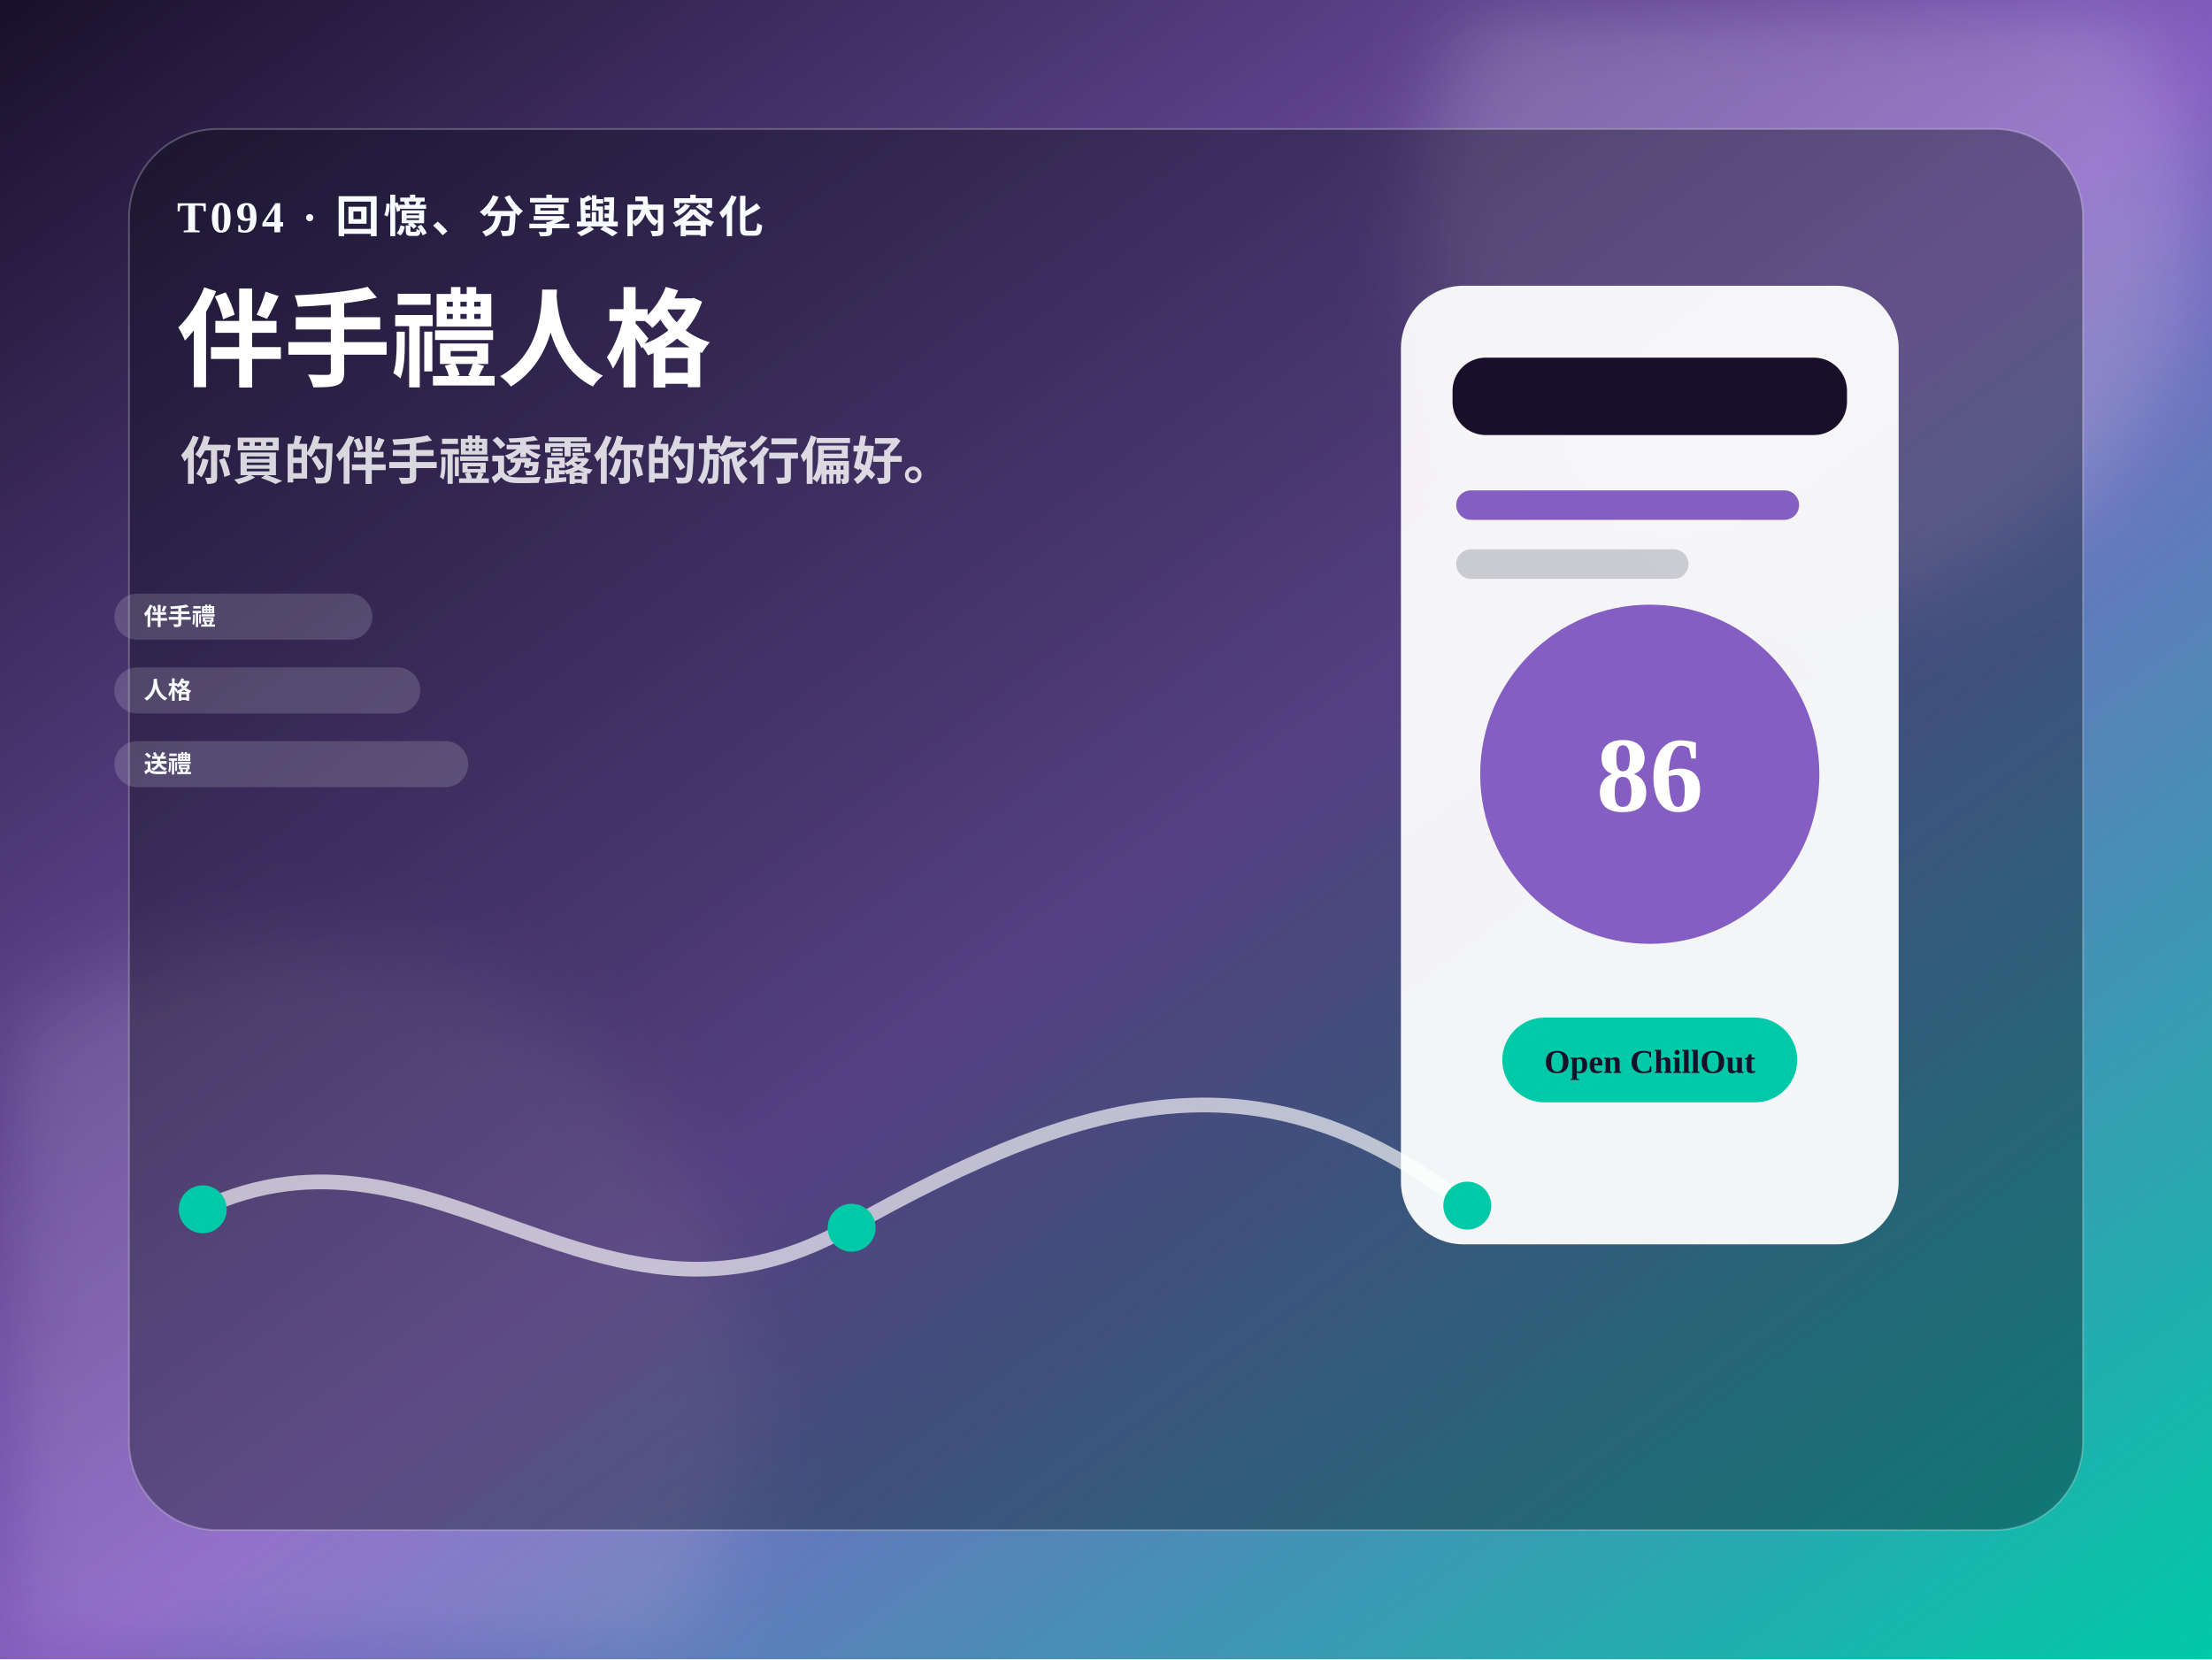
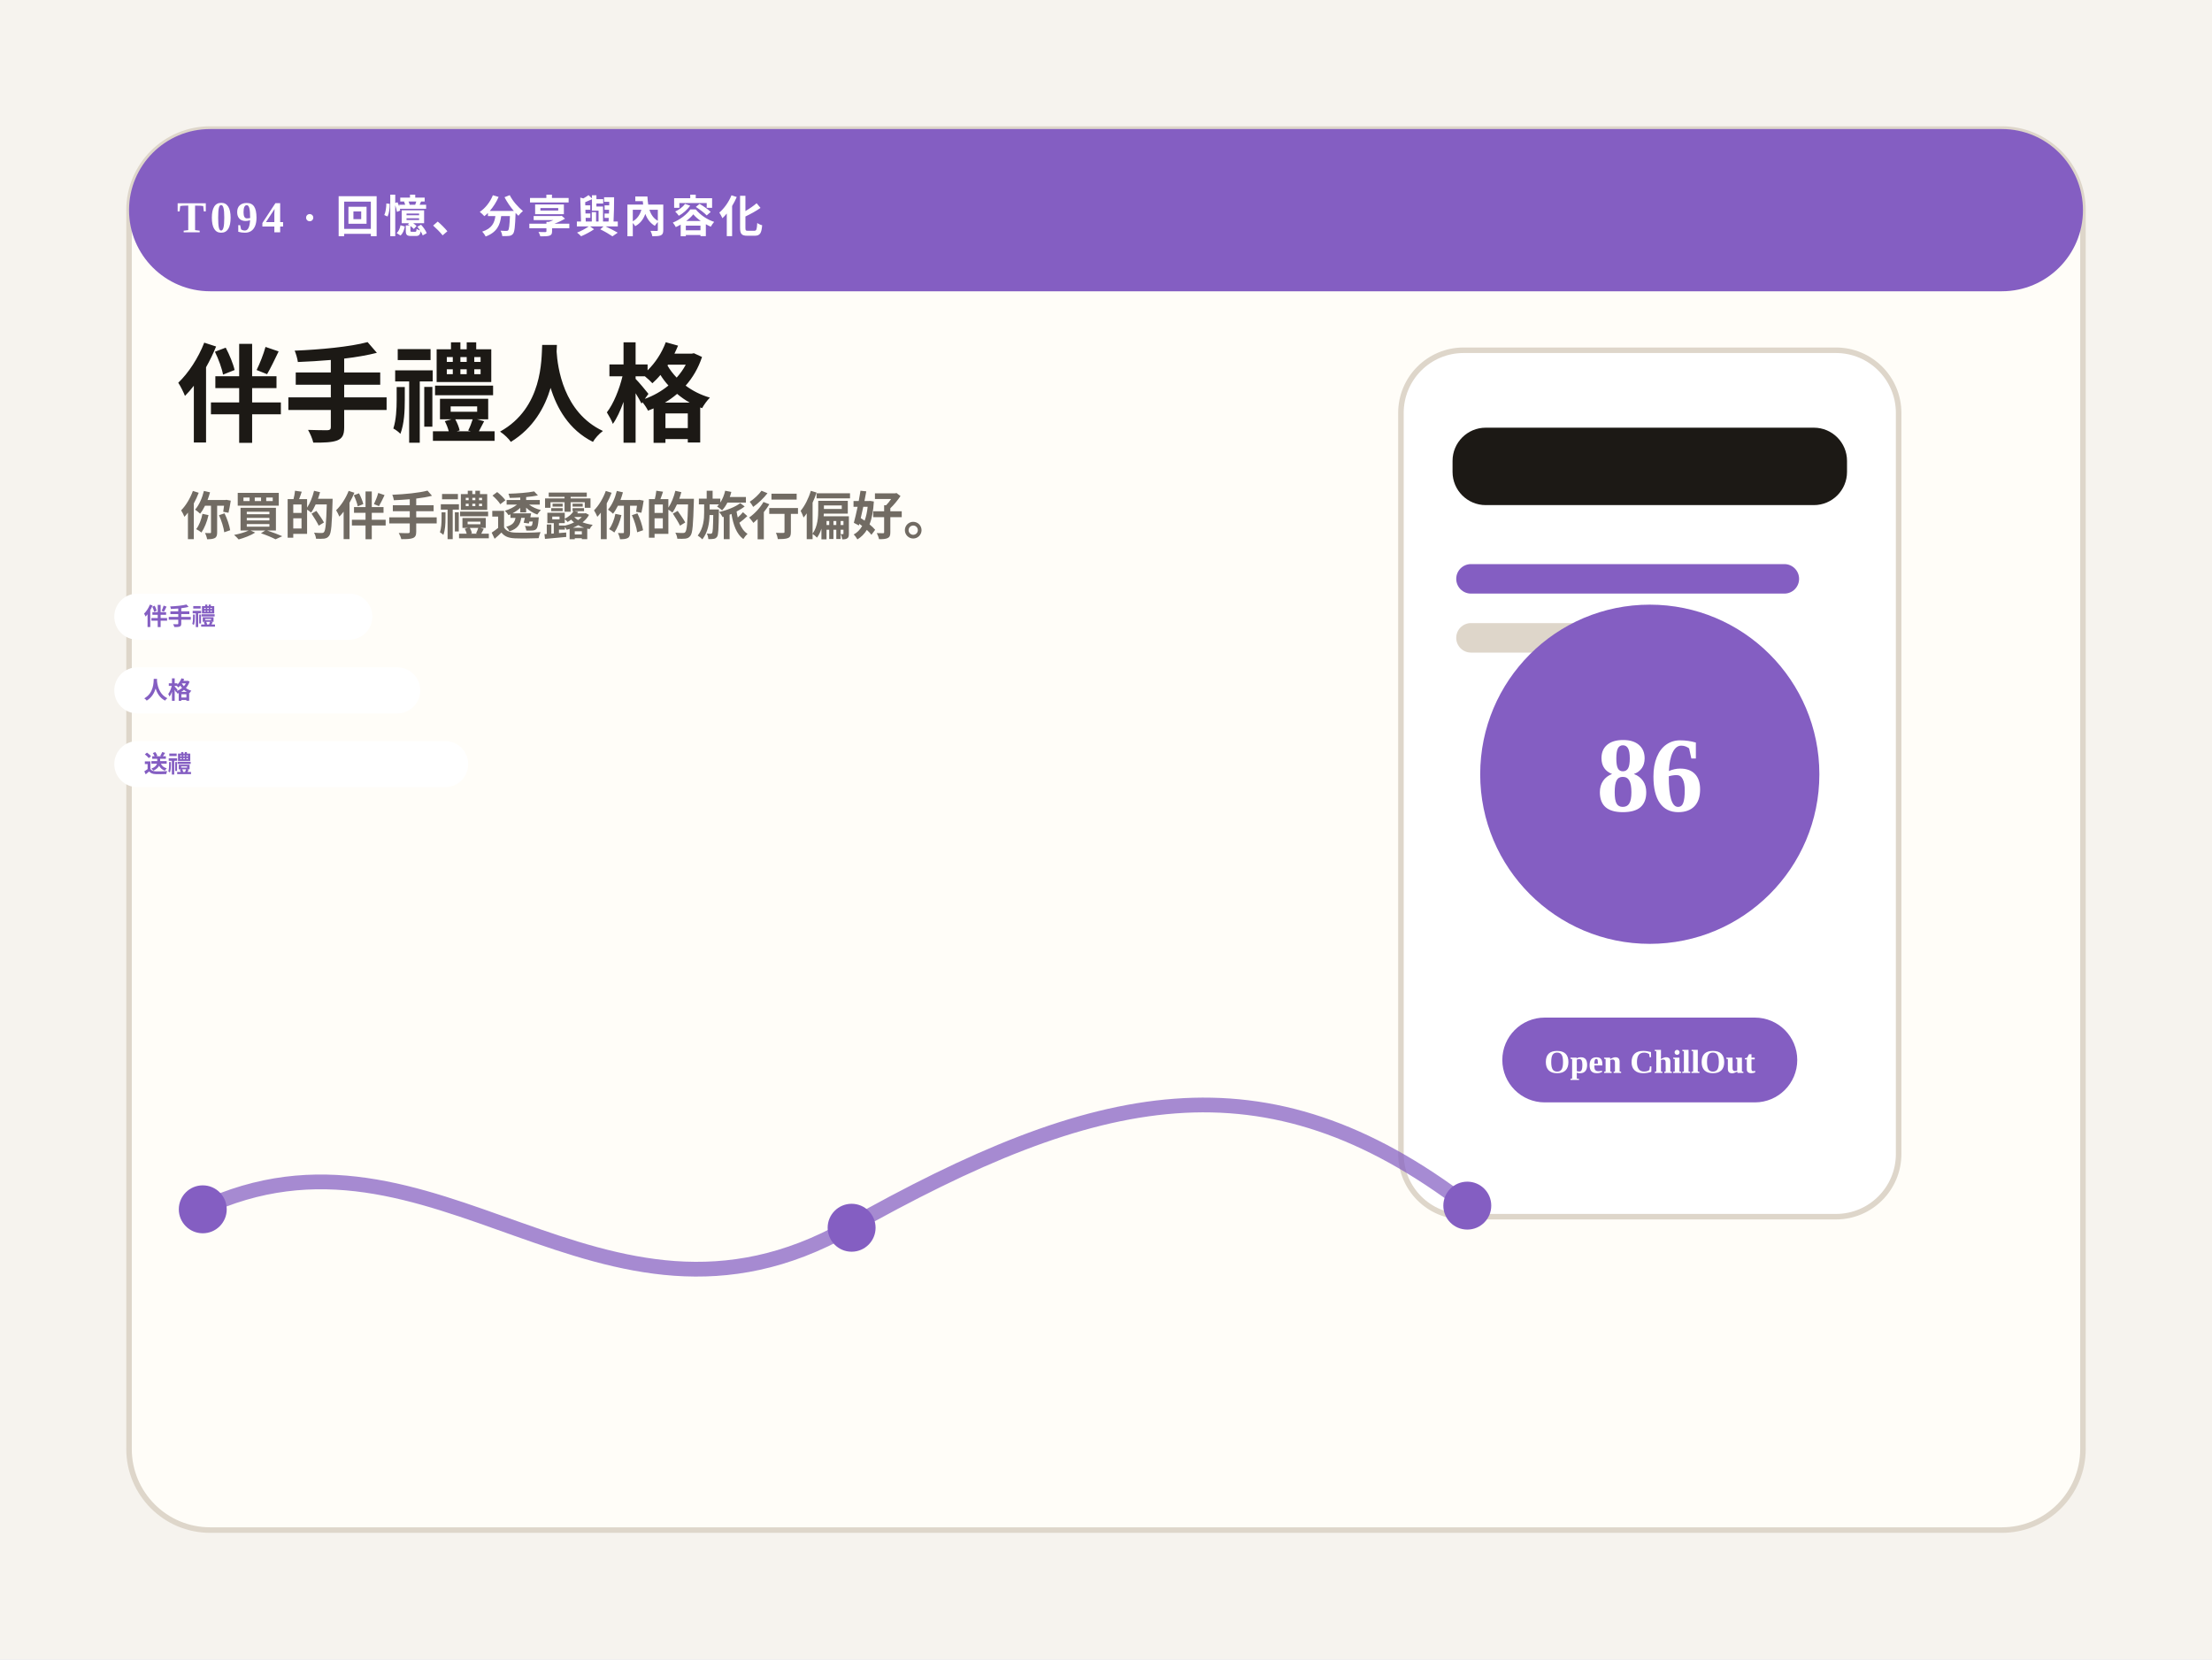
<svg xmlns="http://www.w3.org/2000/svg" width="1200" height="900" viewBox="0 0 1200 900" role="img" aria-label="伴手禮人格">
-   <defs>
-     <linearGradient id="bg" x1="0" y1="0" x2="1" y2="1">
-       <stop offset="0" stop-color="#18102A" />
-       <stop offset=".52" stop-color="#845EC2" />
-       <stop offset="1" stop-color="#00C9A7" />
-     </linearGradient>
-     <filter id="soft" x="-20%" y="-20%" width="140%" height="140%">
-       <feGaussianBlur stdDeviation="22" />
-     </filter>
-   </defs>
-   <rect width="1200" height="900" fill="url(#bg)" />
-   <circle cx="980" cy="120" r="210" fill="rgba(255,255,255,.18)" filter="url(#soft)" />
-   <circle cx="155" cy="760" r="250" fill="rgba(255,255,255,.12)" filter="url(#soft)" />
-   <rect x="70" y="70" width="1060" height="760" rx="48" fill="rgba(8,14,24,.38)" stroke="rgba(255,255,255,.24)" />
-   <text x="96" y="126" font-size="24" fill="#F8FBFF" font-weight="800" letter-spacing="2">T094 · 回憶、分享與內容化</text>
-   <text x="96" y="205" font-size="58" fill="#FFFFFF" font-weight="900">伴手禮人格</text>
-   <text x="98" y="260" font-size="28" fill="rgba(255,255,255,.82)" font-weight="700">你買的伴手禮透露你的旅行偏好。</text>
-   <rect x="760" y="155" width="270" height="520" rx="34" fill="rgba(255,255,255,.94)" />
-   <rect x="788" y="194" width="214" height="42" rx="18" fill="#18102A" />
-   <rect x="790" y="266" width="186" height="16" rx="8" fill="#845EC2" />
-   <rect x="790" y="298" width="126" height="16" rx="8" fill="rgba(9,20,34,.18)" />
+   <rect width="1200" height="900" fill="#F6F3EE" />
+   <rect x="70" y="70" width="1060" height="760" rx="44" fill="#FFFDF8" stroke="#DED6CA" stroke-width="3" />
+   <rect x="70" y="70" width="1060" height="88" rx="44" fill="#845EC2" />
+   <text x="96" y="126" font-size="24" fill="#FFFFFF" font-weight="850" letter-spacing="2">T094 · 回憶、分享與內容化</text>
+   <text x="96" y="235" font-size="58" fill="#1C1915" font-weight="900">伴手禮人格</text>
+   <text x="98" y="290" font-size="28" fill="#716B63" font-weight="700">你買的伴手禮透露你的旅行偏好。</text>
+   <rect x="760" y="190" width="270" height="470" rx="34" fill="#FFFFFF" stroke="#DED6CA" stroke-width="3" />
+   <rect x="788" y="232" width="214" height="42" rx="18" fill="#1C1915" />
+   <rect x="790" y="306" width="186" height="16" rx="8" fill="#845EC2" />
+   <rect x="790" y="338" width="126" height="16" rx="8" fill="#DED6CA" />
  <circle cx="895" cy="420" r="92" fill="#845EC2" />
  <text x="895" y="440" font-size="58" text-anchor="middle" fill="#FFFFFF" font-weight="900">86</text>
-   <rect x="815" y="552" width="160" height="46" rx="23" fill="#00C9A7" />
-   <text x="895" y="582" font-size="18" text-anchor="middle" fill="#18102A" font-weight="900">Open ChillOut</text>
-   <rect x="62" y="322" width="140" height="25" rx="12.5" fill="rgba(255,255,255,.16)" />
-   <text x="78" y="339" font-size="13" fill="#F8FBFF" font-weight="700">伴手禮</text>
-   <rect x="62" y="362" width="166" height="25" rx="12.5" fill="rgba(255,255,255,.16)" />
-   <text x="78" y="379" font-size="13" fill="#F8FBFF" font-weight="700">人格</text>
-   <rect x="62" y="402" width="192" height="25" rx="12.5" fill="rgba(255,255,255,.16)" />
-   <text x="78" y="419" font-size="13" fill="#F8FBFF" font-weight="700">送禮</text>
-   <path d="M109 656 C236 596 325 742 460 666 S686 570 796 654" fill="none" stroke="rgba(255,255,255,.65)" stroke-width="8" stroke-linecap="round" />
-   <circle cx="110" cy="656" r="13" fill="#00C9A7" />
-   <circle cx="462" cy="666" r="13" fill="#00C9A7" />
-   <circle cx="796" cy="654" r="13" fill="#00C9A7" />
+   <rect x="815" y="552" width="160" height="46" rx="23" fill="#845EC2" />
+   <text x="895" y="582" font-size="18" text-anchor="middle" fill="#FFFFFF" font-weight="900">Open ChillOut</text>
+   <rect x="62" y="322" width="140" height="25" rx="12.5" fill="#FFFFFF" />
+   <text x="78" y="339" font-size="13" fill="#845EC2" font-weight="800">伴手禮</text>
+   <rect x="62" y="362" width="166" height="25" rx="12.5" fill="#FFFFFF" />
+   <text x="78" y="379" font-size="13" fill="#845EC2" font-weight="800">人格</text>
+   <rect x="62" y="402" width="192" height="25" rx="12.5" fill="#FFFFFF" />
+   <text x="78" y="419" font-size="13" fill="#845EC2" font-weight="800">送禮</text>
+   <path d="M109 656 C236 596 325 742 460 666 S686 570 796 654" fill="none" stroke="#845EC2" stroke-width="8" stroke-linecap="round" opacity=".72" />
+   <circle cx="110" cy="656" r="13" fill="#845EC2" />
+   <circle cx="462" cy="666" r="13" fill="#845EC2" />
+   <circle cx="796" cy="654" r="13" fill="#845EC2" />
</svg>
